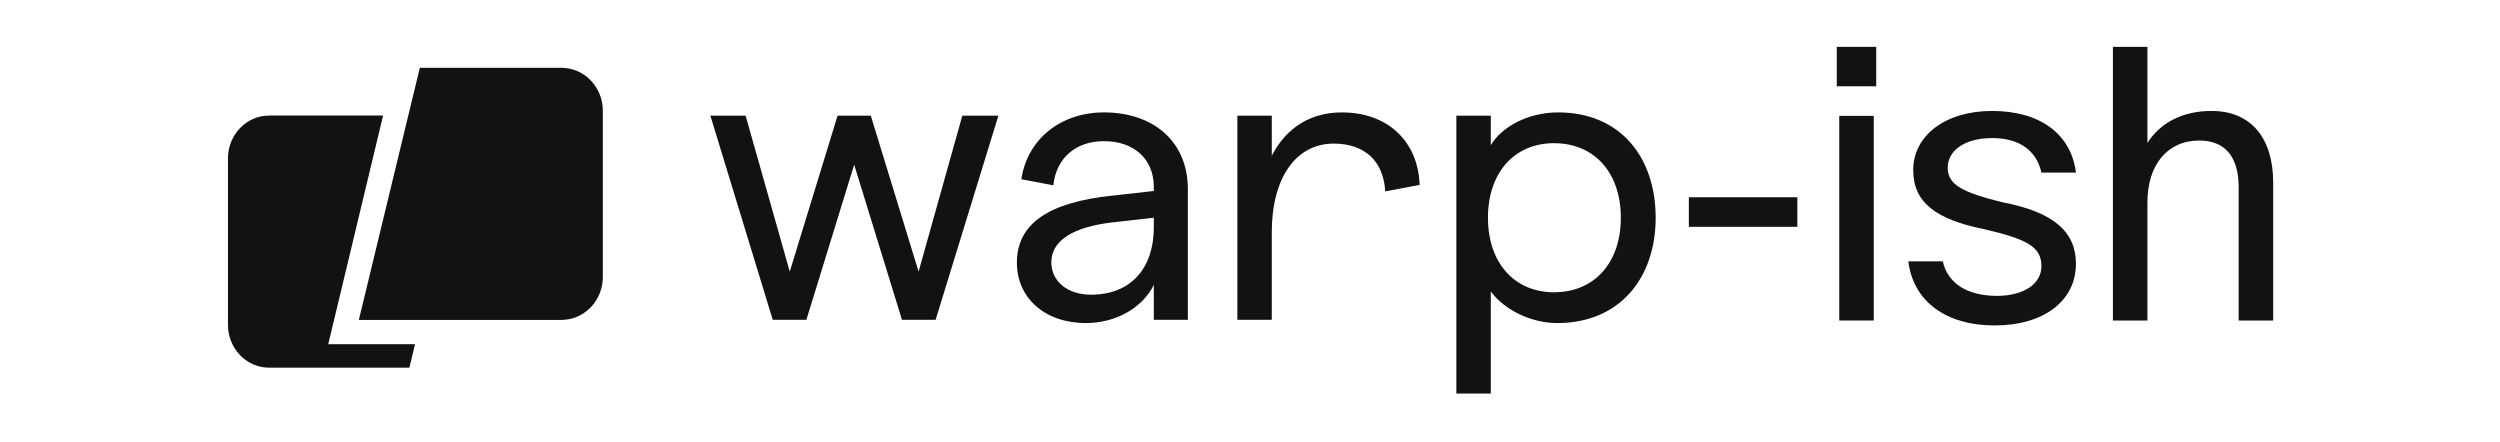
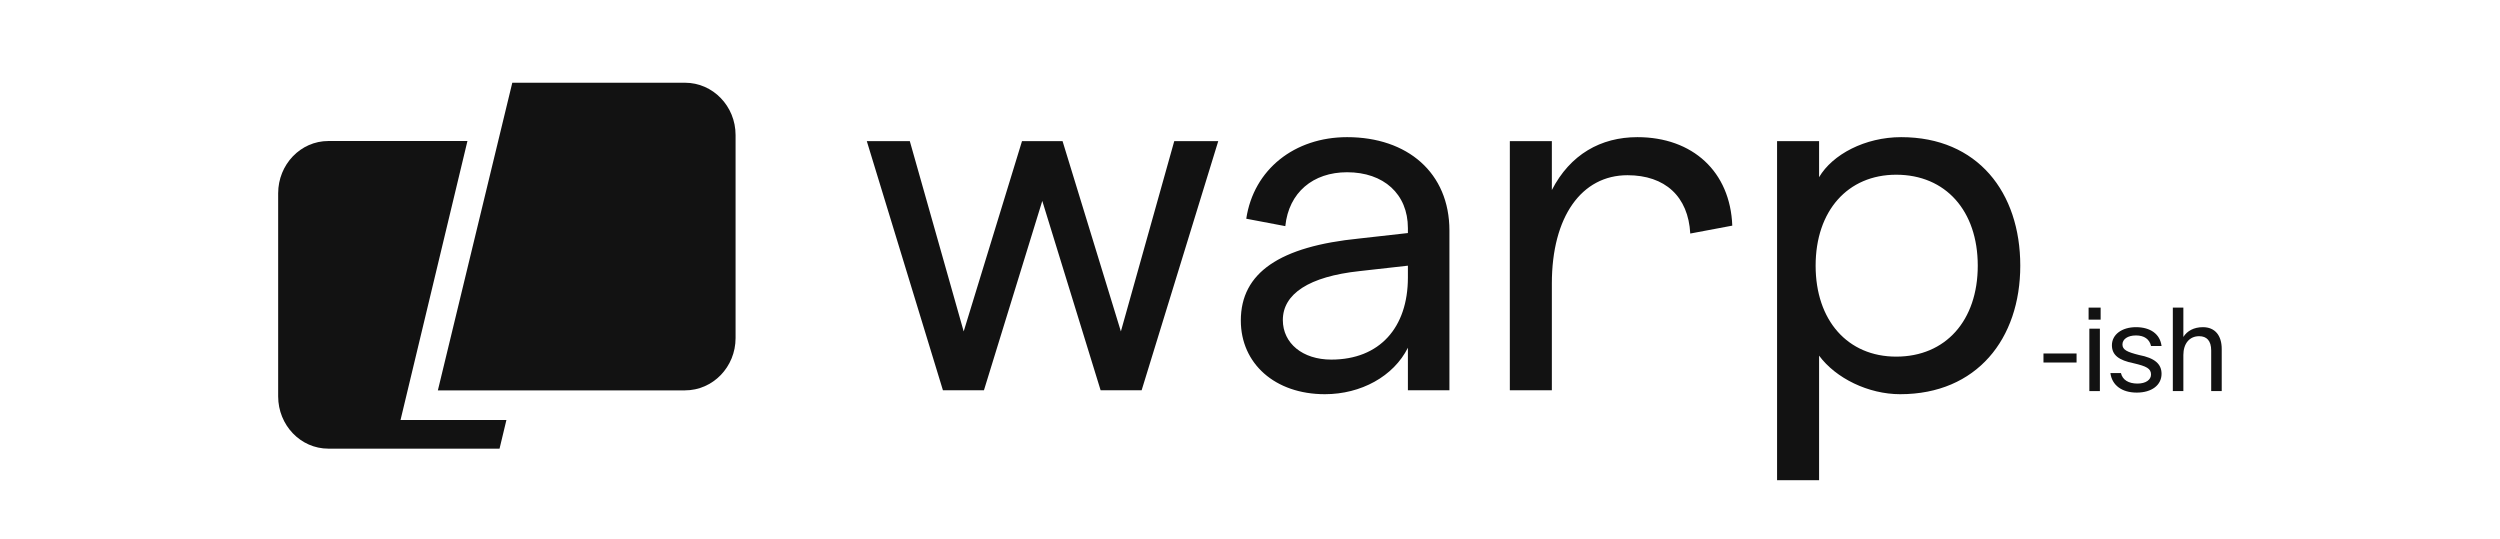
- <svg xmlns="http://www.w3.org/2000/svg" width="1014" height="179" viewBox="0 0 1014 179" fill="none">
+ <svg xmlns="http://www.w3.org/2000/svg" width="831" height="179" viewBox="0 0 831 179" fill="none">
  <path d="M170.286 27.5H227.682C236.973 27.5 244.505 35.283 244.505 44.884V112.374C244.505 121.975 236.973 129.758 227.682 129.758H145.546L170.286 27.5Z" fill="#121212" />
  <path d="M155.378 46.873H109.141C99.929 46.873 92.461 54.656 92.461 64.257V131.747C92.461 141.348 99.929 149.131 109.141 149.131H166.048L168.33 139.618H133.131L155.378 46.873Z" fill="#121212" />
  <path d="M313.427 129.717L288.122 46.903H302.418L320.328 110.164L339.717 46.903H353.19L372.58 110.164L390.325 46.903H404.949L379.481 129.717H365.843L346.454 66.785L327.065 129.717H313.427ZM467.986 75.823C467.986 64.485 459.935 57.255 447.776 57.255C436.438 57.255 428.387 63.992 427.237 75.165L414.256 72.701C416.721 56.269 430.359 45.589 447.776 45.589C467.822 45.589 481.789 57.419 481.789 76.644V129.717H467.986V115.586C463.221 125.117 452.377 131.032 440.382 131.032C423.786 131.032 412.449 120.844 412.449 106.549C412.449 90.611 425.429 81.902 451.884 79.273L467.986 77.466V75.823ZM426.415 106.385C426.415 114.108 432.988 119.53 442.518 119.53C458.621 119.53 467.986 108.849 467.986 92.254V88.31L451.884 90.118C435.124 91.925 426.415 97.676 426.415 106.385ZM575.81 75.001L561.843 77.63C561.186 65.306 553.463 58.241 540.975 58.241C525.694 58.241 515.835 72.043 515.835 94.226V129.717H501.869V46.903H515.835V63.17C521.915 51.34 532.102 45.589 544.262 45.589C562.665 45.589 575.152 57.091 575.81 75.001ZM590.697 159.622V46.903H604.664V58.898C609.1 51.34 619.945 45.589 631.94 45.589C657.408 45.589 671.539 63.992 671.539 88.31C671.539 112.629 657.08 131.032 631.611 131.032C621.095 131.032 610.251 125.774 604.664 118.215V159.622H590.697ZM630.297 118.544C646.728 118.544 657.408 106.549 657.408 88.31C657.408 70.072 646.728 58.077 630.297 58.077C614.194 58.077 603.514 70.072 603.514 88.31C603.514 106.549 614.194 118.544 630.297 118.544Z" fill="#121212" />
-   <g fill="#121212">
+   <g fill="#121212" transform="translate(508 97.5) scale(.25)">
    <path d="M685 80h44v12h-44z" />
    <path d="M746 47h14v83h-14z M745 19h16v16h-16z" />
    <path d="M774 106h14c2 9 10 14 22 14 11 0 18-5 18-12 0-8-6-11-23-15-20-4-29-11-29-24 0-14 13-24 32-24 19 0 32 9 34 25h-14c-2-9-9-14-20-14-11 0-18 5-18 12 0 7 6 10 22 14 21 4 30 12 30 25 0 15-13 25-33 25-20 0-33-10-35-26z" />
    <path d="M857 19h14v39c5-8 14-13 26-13 16 0 25 11 25 29v56h-14V76c0-13-6-19-16-19-13 0-21 10-21 25v48h-14z" />
  </g>
</svg>
